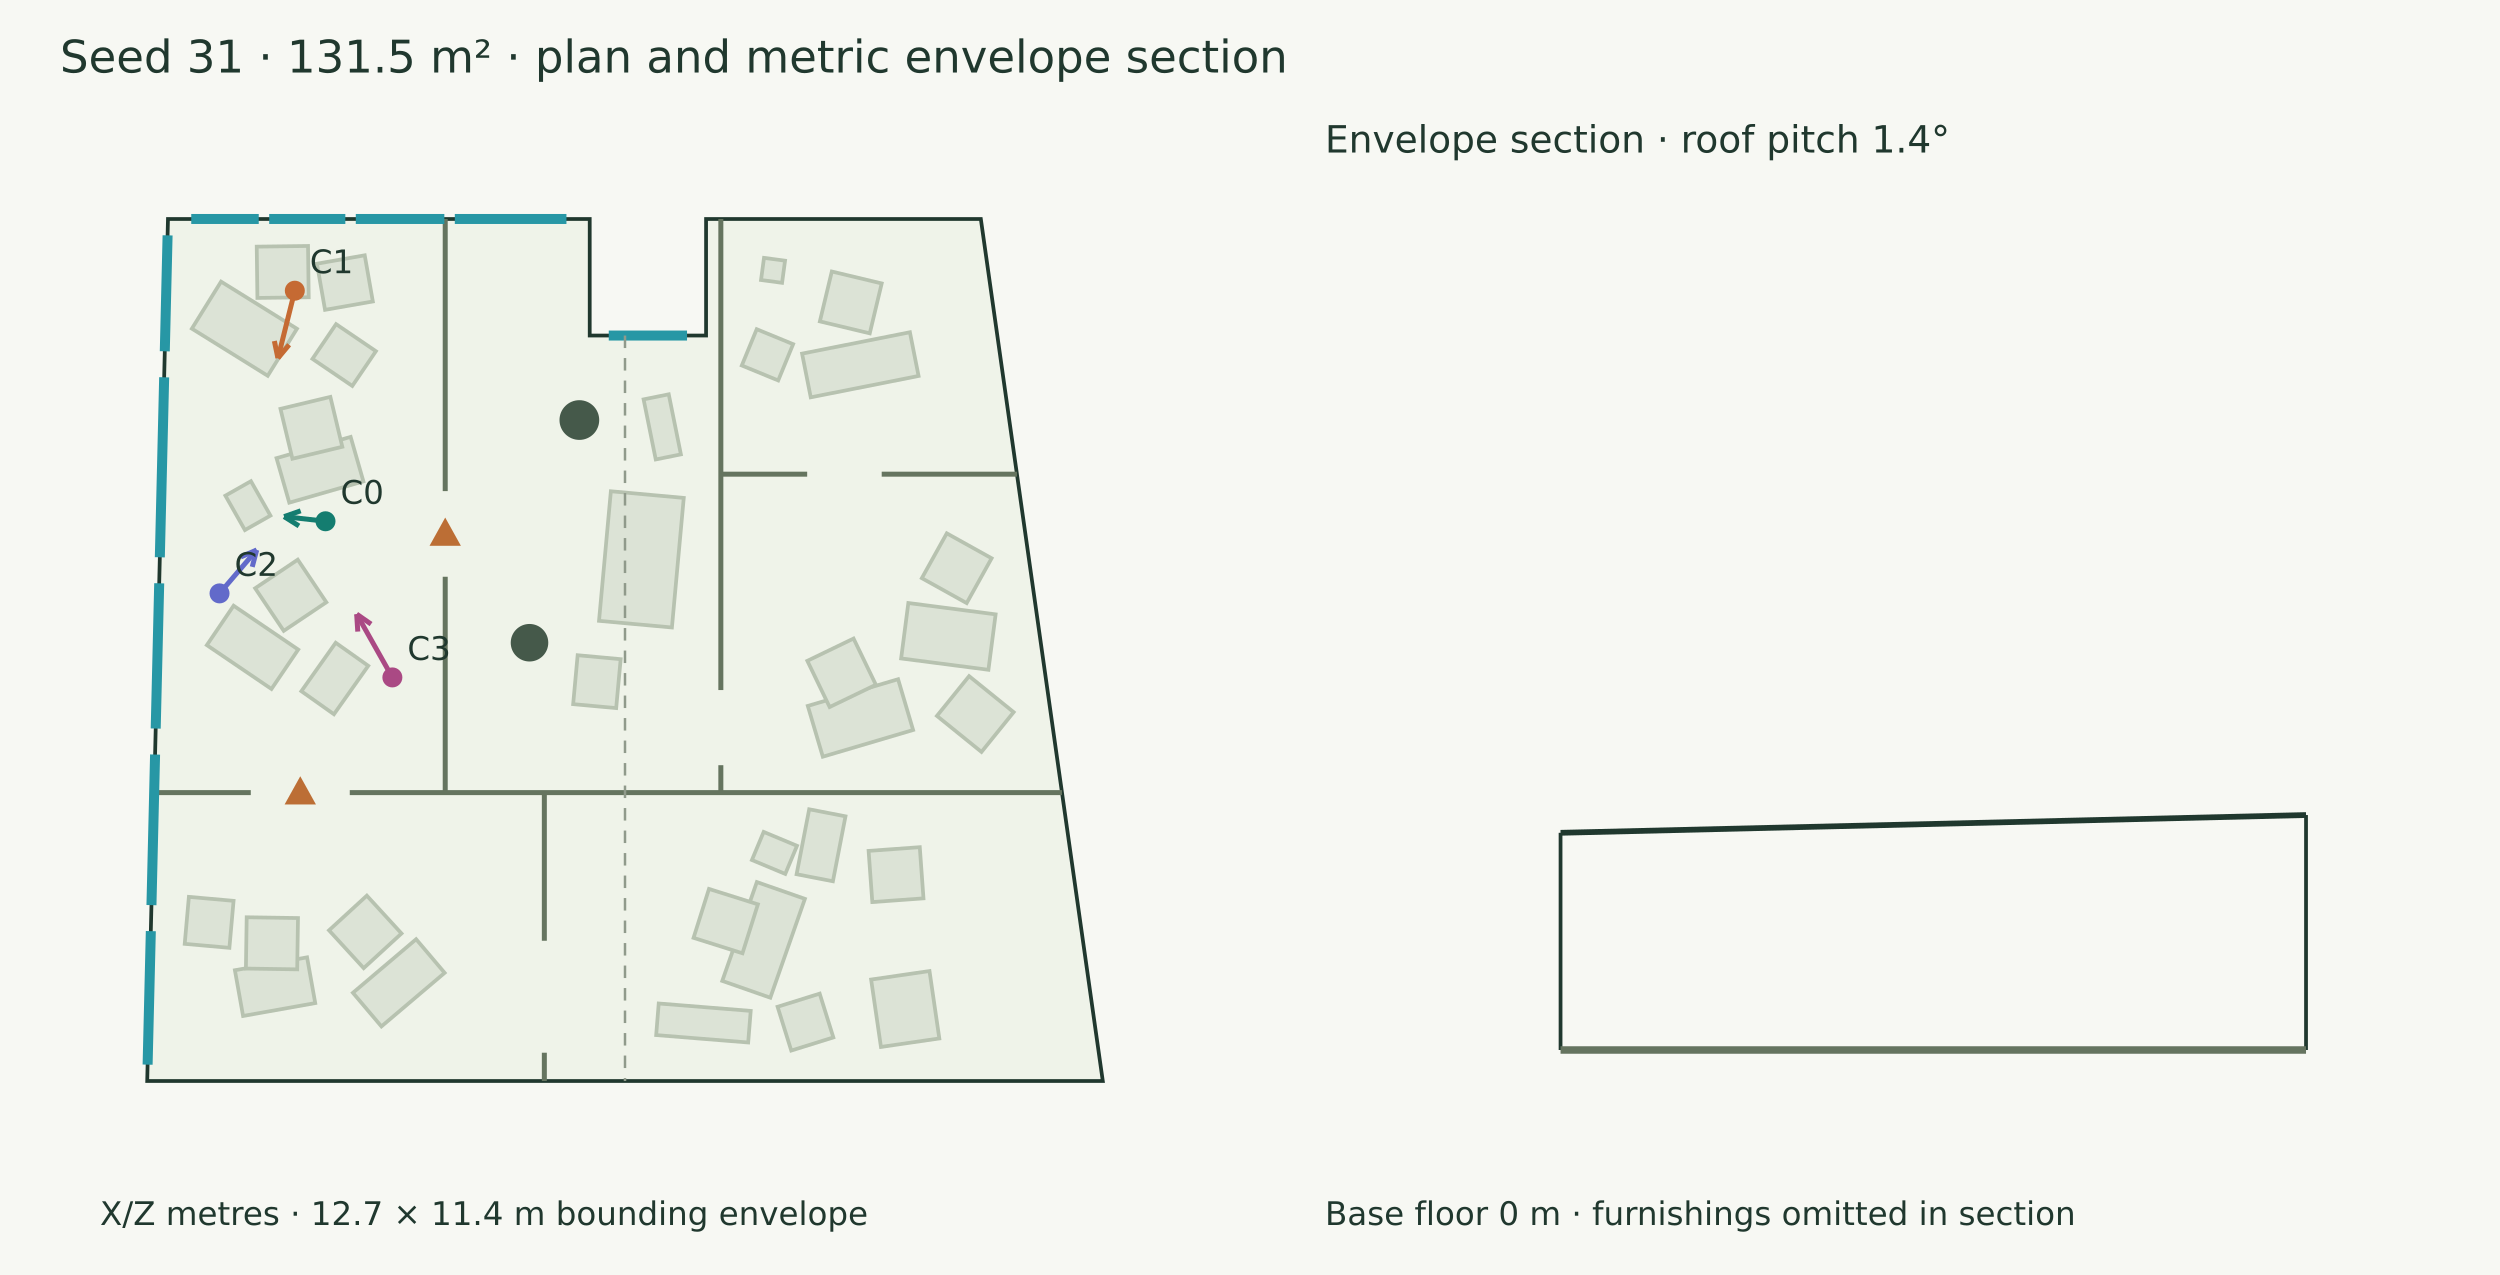
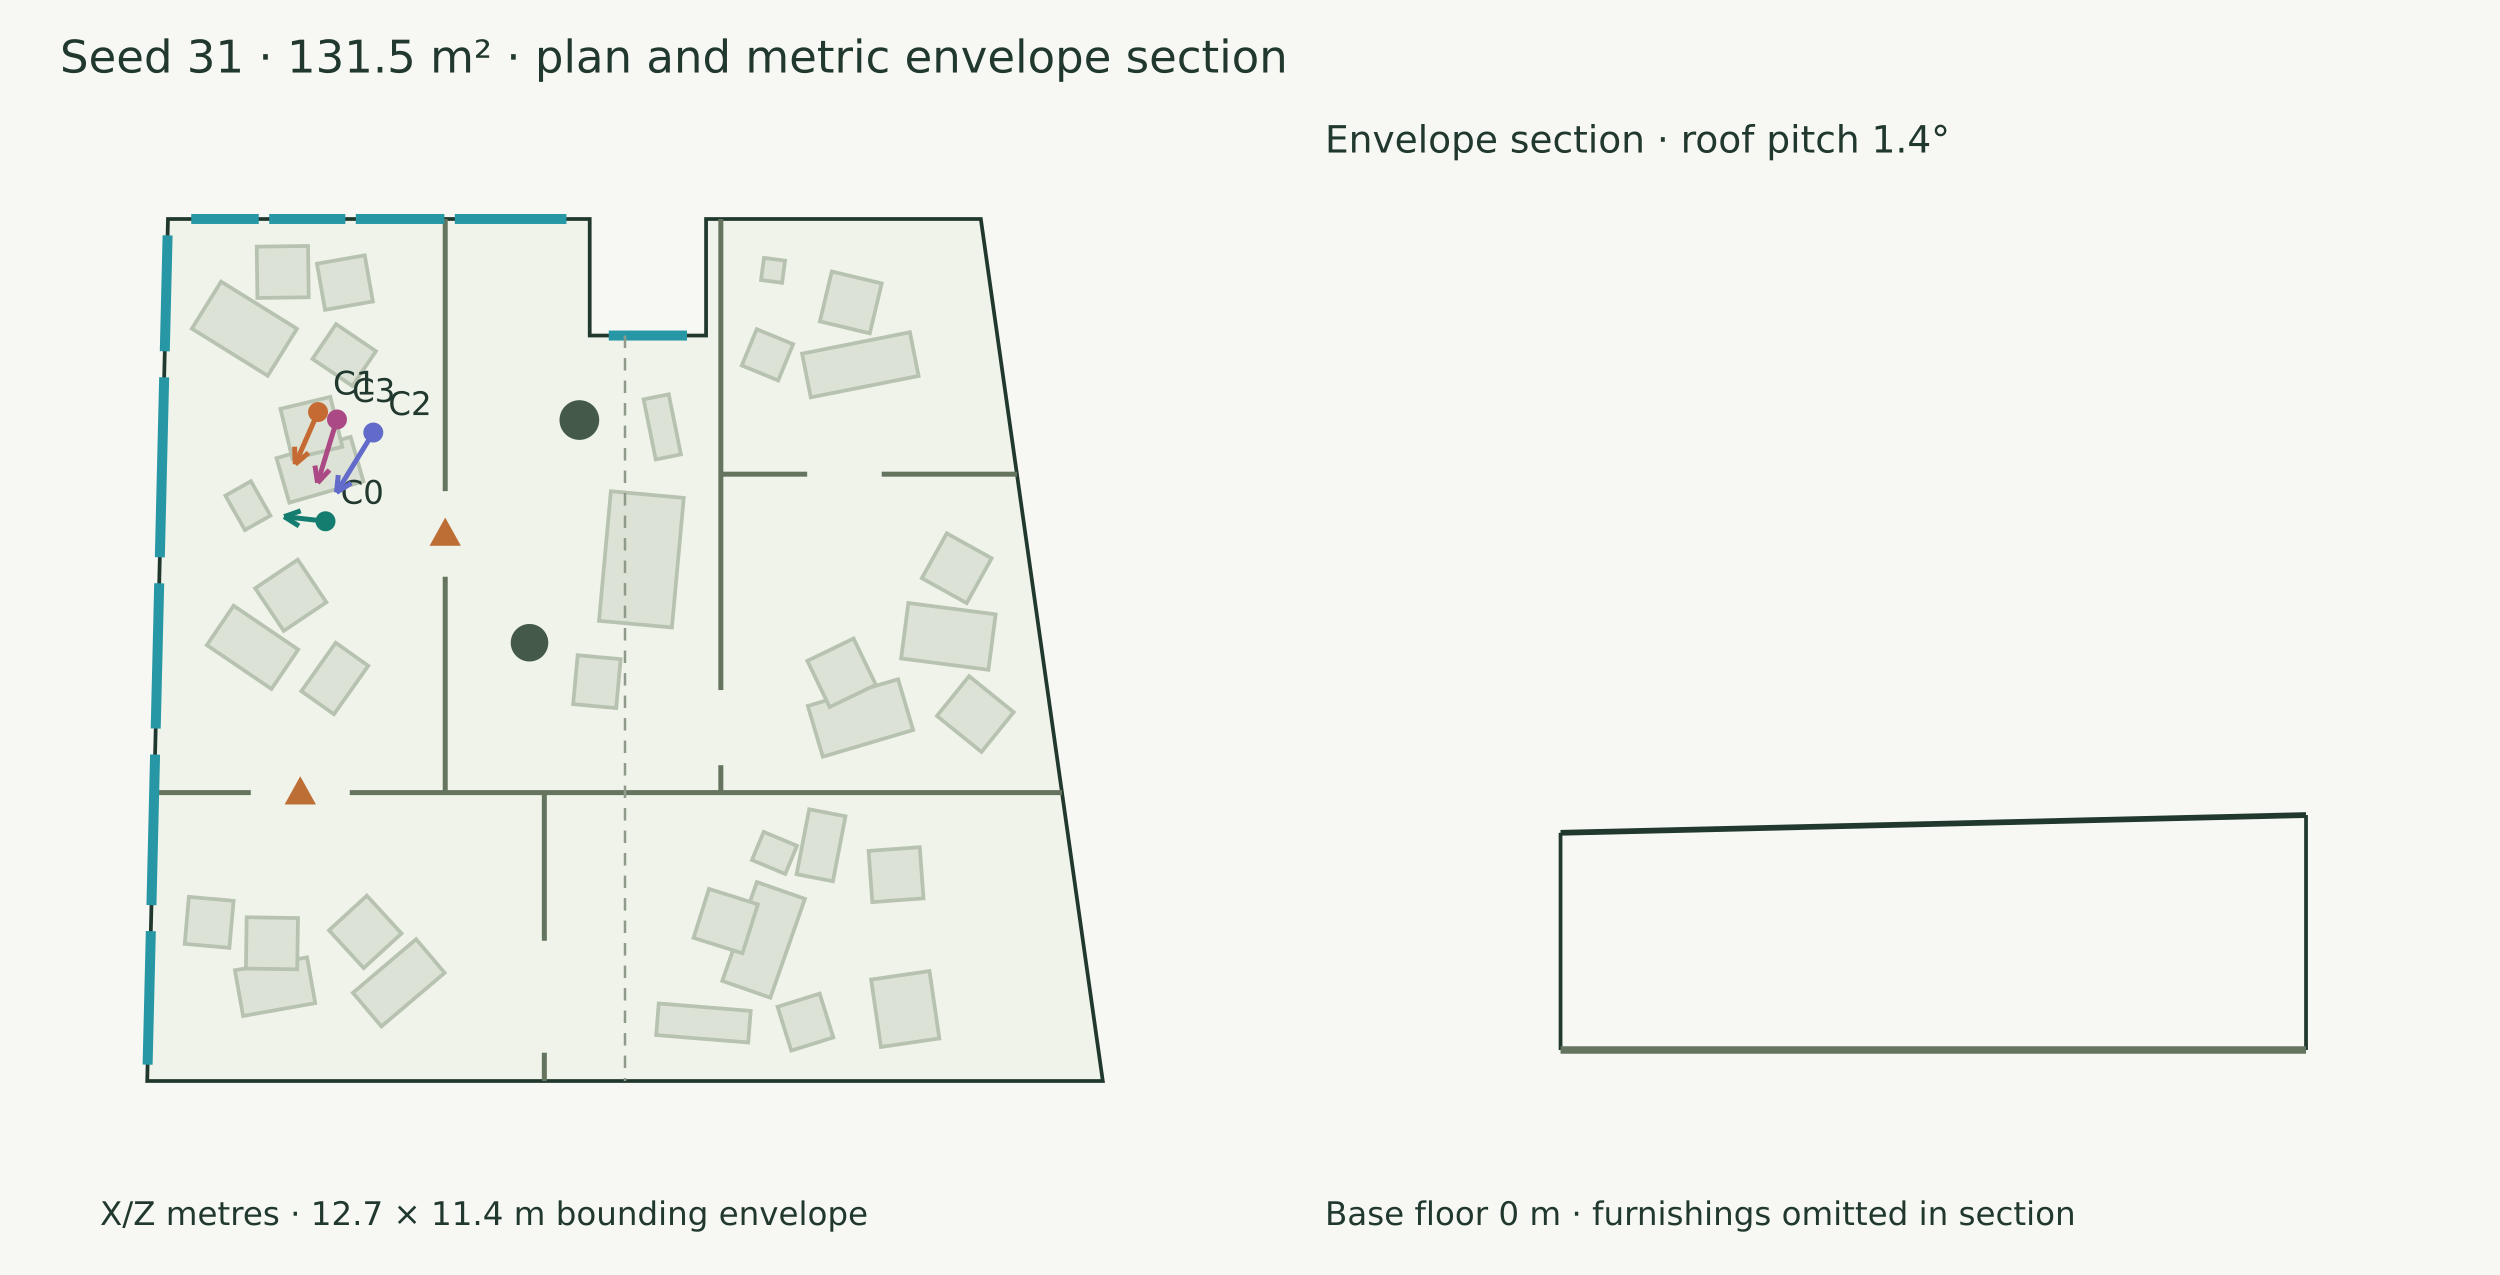
<svg xmlns="http://www.w3.org/2000/svg" width="1000" height="510" viewBox="0 0 1000 510">
  <rect width="100%" height="100%" fill="#f7f8f3" />
  <g font-family="DejaVu Sans" fill="#20382e">
    <text x="24.000" y="29.000" font-size="18">Seed 31 · 131.5 m² · plan and metric envelope section</text>
    <polygon points="67.192,87.590 235.886,87.590 235.886,134.219 282.427,134.219 282.427,87.590 392.329,87.590 441.116,432.410 58.884,432.410" fill="#eff3e9" stroke="#20382e" stroke-width="1.5" />
    <polygon points="145.363,192.557 115.716,201.064 110.608,183.261 140.255,174.754" fill="#dce3d6" stroke="#b7c2b0" stroke-width="1.5" />
    <polygon points="136.928,178.712 116.971,183.494 112.189,163.537 132.146,158.755" fill="#dce3d6" stroke="#b7c2b0" stroke-width="1.5" />
    <polygon points="107.091,150.317 76.742,131.459 88.429,112.649 118.779,131.507" fill="#dce3d6" stroke="#b7c2b0" stroke-width="1.5" />
    <polygon points="123.482,118.907 102.962,119.178 102.690,98.658 123.210,98.387" fill="#dce3d6" stroke="#b7c2b0" stroke-width="1.5" />
    <polygon points="108.581,275.593 82.738,258.049 93.442,242.282 119.285,259.826" fill="#dce3d6" stroke="#b7c2b0" stroke-width="1.5" />
    <polygon points="113.495,252.338 102.060,235.297 119.101,223.862 130.536,240.904" fill="#dce3d6" stroke="#b7c2b0" stroke-width="1.5" />
    <polygon points="126.774,105.477 145.890,102.118 149.134,120.578 130.018,123.937" fill="#dce3d6" stroke="#b7c2b0" stroke-width="1.5" />
    <polygon points="126.094,401.229 97.229,406.386 93.960,388.093 122.826,382.936" fill="#dce3d6" stroke="#b7c2b0" stroke-width="1.5" />
    <polygon points="118.880,387.741 98.360,387.424 98.677,366.904 119.197,367.221" fill="#dce3d6" stroke="#b7c2b0" stroke-width="1.5" />
    <polygon points="177.853,389.138 152.567,410.572 141.163,397.118 166.448,375.684" fill="#dce3d6" stroke="#b7c2b0" stroke-width="1.5" />
    <polygon points="160.600,373.384 145.474,387.254 131.604,372.128 146.730,358.258" fill="#dce3d6" stroke="#b7c2b0" stroke-width="1.5" />
    <polygon points="93.429,360.336 91.756,379.132 73.885,377.541 75.557,358.745" fill="#dce3d6" stroke="#b7c2b0" stroke-width="1.5" />
    <polygon points="273.503,199.169 268.764,250.995 239.608,248.329 244.347,196.503" fill="#dce3d6" stroke="#b7c2b0" stroke-width="1.5" />
    <polygon points="262.299,183.780 257.439,159.755 267.496,157.721 272.357,181.745" fill="#dce3d6" stroke="#b7c2b0" stroke-width="1.5" />
    <polygon points="367.427,150.380 324.297,158.930 320.831,141.447 363.961,132.898" fill="#dce3d6" stroke="#b7c2b0" stroke-width="1.5" />
    <polygon points="347.903,133.340 327.945,128.561 332.724,108.603 352.682,113.382" fill="#dce3d6" stroke="#b7c2b0" stroke-width="1.5" />
    <polygon points="314.016,104.273 312.830,113.129 304.414,112.002 305.600,103.146" fill="#dce3d6" stroke="#b7c2b0" stroke-width="1.5" />
    <polygon points="369.392,359.341 348.924,360.825 347.441,340.356 367.909,338.873" fill="#dce3d6" stroke="#b7c2b0" stroke-width="1.5" />
    <polygon points="371.797,388.411 375.729,415.371 352.380,418.777 348.448,391.817" fill="#dce3d6" stroke="#b7c2b0" stroke-width="1.5" />
    <polygon points="321.960,359.547 308.124,399.086 288.906,392.361 302.742,352.822" fill="#dce3d6" stroke="#b7c2b0" stroke-width="1.5" />
    <polygon points="303.162,361.741 296.989,381.313 277.417,375.140 283.590,355.568" fill="#dce3d6" stroke="#b7c2b0" stroke-width="1.5" />
    <polygon points="299.268,416.996 262.469,414.031 263.487,401.396 300.286,404.362" fill="#dce3d6" stroke="#b7c2b0" stroke-width="1.5" />
    <polygon points="365.241,291.997 329.130,302.682 323.119,282.370 359.230,271.684" fill="#dce3d6" stroke="#b7c2b0" stroke-width="1.5" />
    <polygon points="350.340,273.897 331.858,282.817 322.938,264.334 341.420,255.415" fill="#dce3d6" stroke="#b7c2b0" stroke-width="1.5" />
    <polygon points="395.371,267.915 360.455,263.382 363.334,241.209 398.250,245.743" fill="#dce3d6" stroke="#b7c2b0" stroke-width="1.5" />
    <polygon points="386.666,241.244 368.733,231.266 378.712,213.333 396.645,223.311" fill="#dce3d6" stroke="#b7c2b0" stroke-width="1.5" />
    <polygon points="318.797,338.326 314.102,349.576 300.768,344.010 305.464,332.760" fill="#dce3d6" stroke="#b7c2b0" stroke-width="1.5" />
    <polygon points="338.200,326.533 333.160,352.509 318.637,349.692 323.676,323.716" fill="#dce3d6" stroke="#b7c2b0" stroke-width="1.5" />
    <polygon points="140.917,154.381 124.980,143.556 134.423,129.654 150.360,140.479" fill="#dce3d6" stroke="#b7c2b0" stroke-width="1.5" />
    <polygon points="108.178,206.237 97.965,212.027 90.161,198.260 100.374,192.470" fill="#dce3d6" stroke="#b7c2b0" stroke-width="1.5" />
    <polygon points="133.573,285.703 120.547,276.477 134.273,257.097 147.300,266.324" fill="#dce3d6" stroke="#b7c2b0" stroke-width="1.5" />
    <polygon points="248.269,263.669 246.471,283.238 229.261,281.656 231.059,262.088" fill="#dce3d6" stroke="#b7c2b0" stroke-width="1.5" />
    <polygon points="311.280,152.184 296.716,146.199 302.680,131.684 317.245,137.669" fill="#dce3d6" stroke="#b7c2b0" stroke-width="1.5" />
    <polygon points="405.458,284.862 392.592,300.773 374.771,286.363 387.638,270.452" fill="#dce3d6" stroke="#b7c2b0" stroke-width="1.5" />
    <polygon points="316.502,420.224 311.033,402.707 327.869,397.450 333.338,414.968" fill="#dce3d6" stroke="#b7c2b0" stroke-width="1.5" />
    <circle cx="231.742" cy="168.018" r="7.944" fill="#45594a" />
    <circle cx="211.802" cy="257.093" r="7.51" fill="#45594a" />
    <path d="M61.664,317.043 L100.311,317.043" stroke="#65745f" stroke-width="2" fill="none" />
    <path d="M139.907,317.043 L424.793,317.043" stroke="#65745f" stroke-width="2" fill="none" />
    <polygon points="120.109,312.043 115.109,321.043 125.109,321.043" fill="#bc6e35" stroke="#bc6e35" stroke-width="1.5" />
    <path d="M178.088,87.590 L178.088,196.443" stroke="#65745f" stroke-width="2" fill="none" />
    <path d="M178.088,230.701 L178.088,317.043" stroke="#65745f" stroke-width="2" fill="none" />
    <polygon points="178.088,208.572 173.088,217.572 183.088,217.572" fill="#bc6e35" stroke="#bc6e35" stroke-width="1.5" />
    <path d="M288.336,87.590 L288.336,276.022" stroke="#65745f" stroke-width="2" fill="none" />
    <path d="M288.336,306.077 L288.336,317.043" stroke="#65745f" stroke-width="2" fill="none" />
    <path d="M217.736,317.043 L217.736,376.303" stroke="#65745f" stroke-width="2" fill="none" />
    <path d="M217.736,421.089 L217.736,432.410" stroke="#65745f" stroke-width="2" fill="none" />
    <path d="M288.336,189.670 L322.871,189.670" stroke="#65745f" stroke-width="2" fill="none" />
    <path d="M352.679,189.670 L406.772,189.670" stroke="#65745f" stroke-width="2" fill="none" />
    <path d="M76.500,87.590 L103.495,87.590" stroke="#2797a5" stroke-width="4" fill="none" />
    <path d="M107.678,87.590 L138.134,87.590" stroke="#2797a5" stroke-width="4" fill="none" />
    <path d="M142.316,87.590 L177.741,87.590" stroke="#2797a5" stroke-width="4" fill="none" />
    <path d="M181.923,87.590 L226.578,87.590" stroke="#2797a5" stroke-width="4" fill="none" />
    <path d="M243.501,134.219 L274.812,134.219" stroke="#2797a5" stroke-width="4" fill="none" />
    <path d="M59.042,425.858 L60.329,372.450" stroke="#2797a5" stroke-width="4" fill="none" />
    <path d="M60.579,362.053 L62.030,301.814" stroke="#2797a5" stroke-width="4" fill="none" />
    <path d="M62.281,291.417 L63.681,233.315" stroke="#2797a5" stroke-width="4" fill="none" />
    <path d="M63.931,222.918 L65.666,150.915" stroke="#2797a5" stroke-width="4" fill="none" />
    <path d="M65.916,140.518 L67.034,94.142" stroke="#2797a5" stroke-width="4" fill="none" />
    <path d="M130.199,208.508 L113.655,206.650" stroke="#147d70" stroke-width="2" fill="none" />
    <path d="M113.655,206.650 L120.259,204.327" stroke="#147d70" stroke-width="2" fill="none" />
    <path d="M113.655,206.650 L119.579,210.379" stroke="#147d70" stroke-width="2" fill="none" />
    <circle cx="130.199" cy="208.508" r="4" fill="#147d70" />
    <text x="136.199" y="201.508" font-size="13">C0</text>
-     <path d="M117.924,116.280 L111.170,143.261" stroke="#c56a33" stroke-width="2" fill="none" />
-     <path d="M111.170,143.261 L109.747,136.407" stroke="#c56a33" stroke-width="2" fill="none" />
-     <path d="M111.170,143.261 L115.654,137.886" stroke="#c56a33" stroke-width="2" fill="none" />
-     <circle cx="117.924" cy="116.28" r="4" fill="#c56a33" />
-     <text x="123.924" y="109.280" font-size="13">C1</text>
-     <path d="M87.812,237.355 L102.678,219.983" stroke="#626aca" stroke-width="2" fill="none" />
-     <path d="M102.678,219.983 L100.893,226.752" stroke="#626aca" stroke-width="2" fill="none" />
-     <path d="M102.678,219.983 L96.267,222.792" stroke="#626aca" stroke-width="2" fill="none" />
-     <circle cx="87.812" cy="237.355" r="4" fill="#626aca" />
-     <text x="93.812" y="230.355" font-size="13">C2</text>
-     <path d="M156.949,270.969 L142.672,245.650" stroke="#aa4984" stroke-width="2" fill="none" />
-     <path d="M142.672,245.650 L148.420,249.645" stroke="#aa4984" stroke-width="2" fill="none" />
-     <path d="M142.672,245.650 L143.116,252.636" stroke="#aa4984" stroke-width="2" fill="none" />
-     <circle cx="156.949" cy="270.969" r="4" fill="#aa4984" />
-     <text x="162.949" y="263.969" font-size="13">C3</text>
+     <path d="M127.220,164.817 L118.090,185.675" stroke="#c56a33" stroke-width="2" fill="none" />
+     <path d="M118.090,185.675 L117.828,178.680" stroke="#c56a33" stroke-width="2" fill="none" />
+     <path d="M118.090,185.675 L123.407,181.121" stroke="#c56a33" stroke-width="2" fill="none" />
+     <circle cx="127.22" cy="164.817" r="4" fill="#c56a33" />
+     <text x="133.220" y="157.817" font-size="13">C1</text>
+     <path d="M149.320,173.015 L134.599,196.976" stroke="#626aca" stroke-width="2" fill="none" />
+     <path d="M134.599,196.976 L135.304,190.012" stroke="#626aca" stroke-width="2" fill="none" />
+     <path d="M134.599,196.976 L140.493,193.199" stroke="#626aca" stroke-width="2" fill="none" />
+     <circle cx="149.32" cy="173.015" r="4" fill="#626aca" />
+     <text x="155.320" y="166.015" font-size="13">C2</text>
+     <path d="M134.794,167.784 L127.033,193.137" stroke="#aa4984" stroke-width="2" fill="none" />
+     <path d="M127.033,193.137 L125.967,186.219" stroke="#aa4984" stroke-width="2" fill="none" />
+     <path d="M127.033,193.137 L131.789,188.001" stroke="#aa4984" stroke-width="2" fill="none" />
+     <circle cx="134.794" cy="167.784" r="4" fill="#aa4984" />
+     <text x="140.794" y="160.784" font-size="13">C3</text>
    <text x="40.000" y="490.000" font-size="13">X/Z metres · 12.7 × 11.4 m bounding envelope</text>
    <path d="M250.000,134.219 L250.000,432.410" stroke="#909a8b" stroke-width="1" stroke-dasharray="5 4" fill="none" />
    <path d="M624.219,333.121 L922.410,326.012" stroke="#20382e" stroke-width="2.3" fill="none" />
    <path d="M624.219,420.000 L624.219,333.121" stroke="#20382e" stroke-width="1.5" fill="none" />
    <path d="M922.410,420.000 L922.410,326.012" stroke="#20382e" stroke-width="1.5" fill="none" />
    <path d="M624.219,420.000 L922.410,420.000" stroke="#65745f" stroke-width="3" fill="none" />
    <path d="M624.219,420.000 L624.219,420.000" stroke="#8d9a85" stroke-width="1" fill="none" />
    <path d="M922.410,420.000 L922.410,420.000" stroke="#8d9a85" stroke-width="1" fill="none" />
    <text x="530.000" y="61.000" font-size="15">Envelope section · roof pitch 1.4°</text>
    <text x="530.000" y="490.000" font-size="13">Base floor 0 m · furnishings omitted in section</text>
  </g>
</svg>
